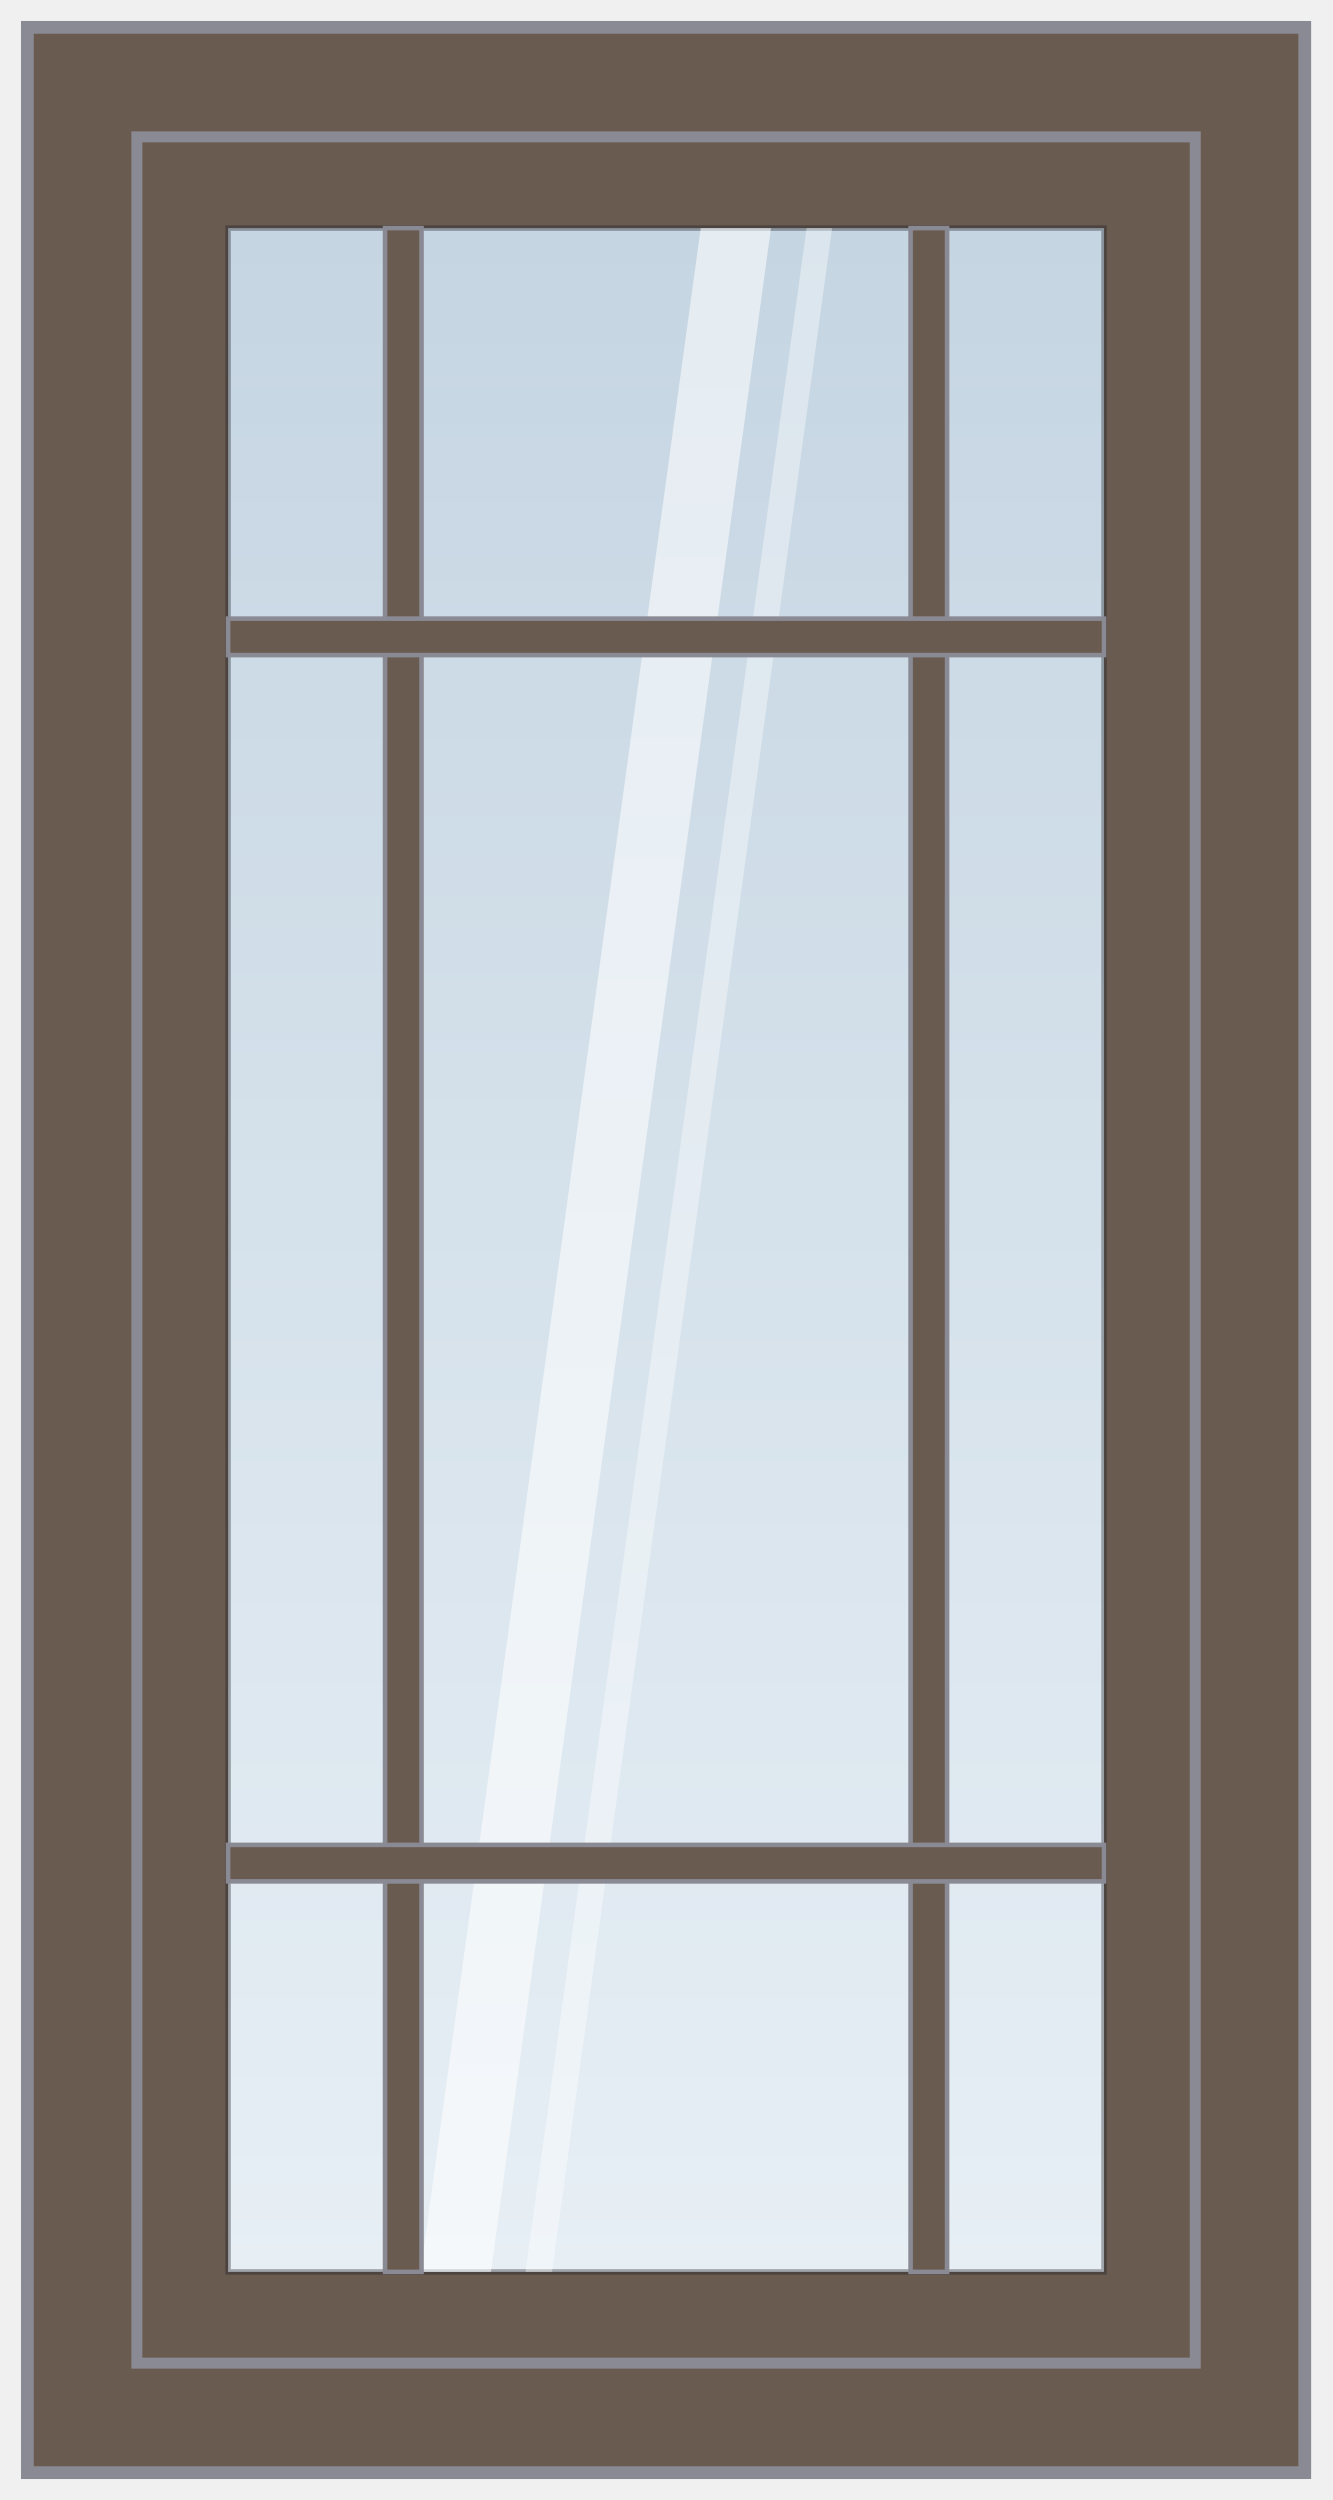
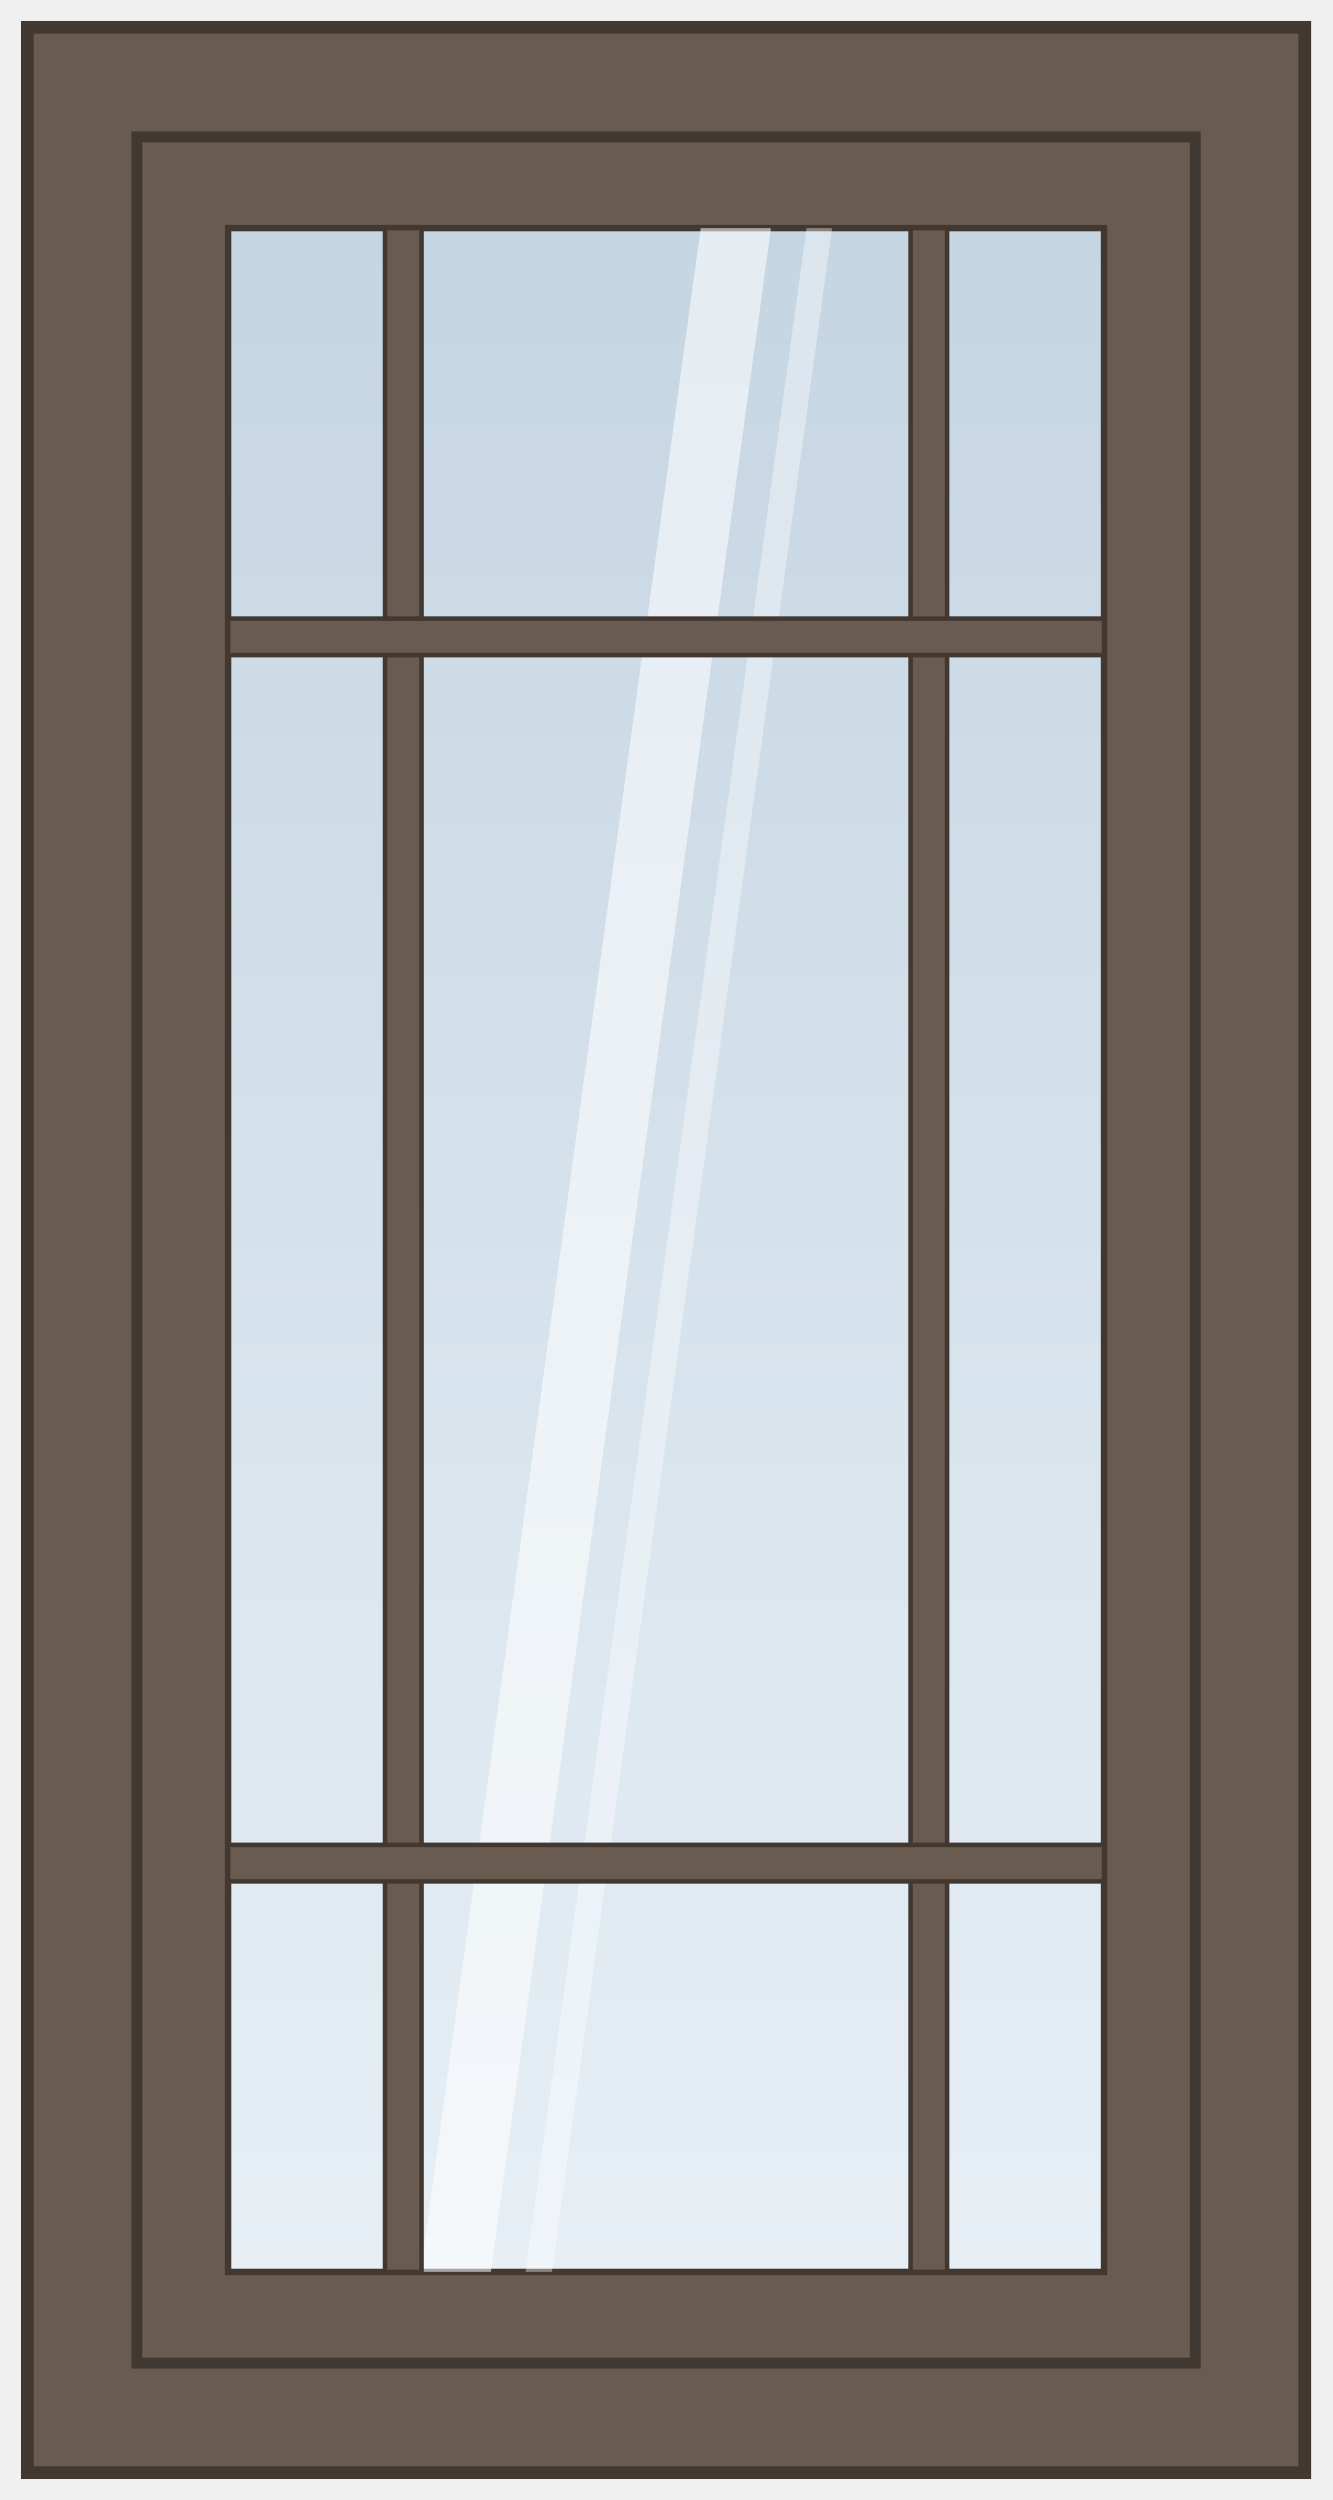
<svg xmlns="http://www.w3.org/2000/svg" viewBox="127.0 63.0 146.0 274.0" width="292" height="548" role="img">
  <defs>
    <linearGradient id="gl" x1="0" y1="0" x2="0" y2="1">
      <stop offset="0" stop-color="#C5D5E2" />
      <stop offset="1" stop-color="#E7EFF5" />
    </linearGradient>
    <pattern id="mesh" width="4" height="4" patternUnits="userSpaceOnUse">
      <rect width="4" height="4" fill="#B9C2CA" />
      <path d="M0 .5H4M.5 0V4" stroke="#19191D" stroke-opacity=".12" stroke-width="1" />
    </pattern>
    <pattern id="pine" width="14" height="14" patternUnits="userSpaceOnUse">
      <rect width="14" height="14" fill="#DFC195" />
      <path d="M3 0V14M9.5 0V14" stroke="#8C6030" stroke-opacity=".13" stroke-width="1" />
      <path d="M6 0V14" stroke="#FFFFFF" stroke-opacity=".12" stroke-width="1.4" />
    </pattern>
    <linearGradient id="shine" x1="0" y1="0" x2="1" y2="0">
      <stop offset="0" stop-color="#fff" stop-opacity="0" />
      <stop offset=".5" stop-color="#fff" stop-opacity=".75" />
      <stop offset="1" stop-color="#fff" stop-opacity="0" />
    </linearGradient>
  </defs>
-   <rect x="130.0" y="66.0" width="140.0" height="268.0" fill="#6A5B51" stroke="#8A8A94" stroke-width="1.4" />
-   <rect x="142.0" y="78.0" width="116.0" height="244.0" fill="url(#mesh)" stroke="#19191D" stroke-width="0.5" />
-   <polygon points="142.0,78.0 258.0,78.0 258.0,322.0 142.0,322.0" fill="#6A5B51" stroke="#8A8A94" stroke-width="1.2" />
-   <polygon points="152.0,88.0 248.0,88.0 248.0,312.0 152.0,312.0" fill="url(#gl)" stroke="#19191D" stroke-width="0.6" stroke-opacity=".35" />
+   <rect x="130.0" y="66.0" width="140.0" height="268.0" fill="#6A5B51" stroke="#423832" stroke-width="1.4" />
+   <rect x="142.0" y="78.0" width="116.0" height="244.0" fill="url(#mesh)" stroke="#423832" stroke-width="0.6" />
+   <polygon points="142.0,78.0 258.0,78.0 258.0,322.0 142.0,322.0" fill="#6A5B51" stroke="#423832" stroke-width="1.2" />
+   <polygon points="152.0,88.0 248.0,88.0 248.0,312.0 152.0,312.0" fill="url(#gl)" stroke="#423832" stroke-width="0.7" />
  <polygon points="173.1,312.0 180.8,312.0 211.5,88.0 203.8,88.0" fill="#fff" fill-opacity="0.55" />
  <polygon points="184.6,312.0 187.5,312.0 218.2,88.0 215.4,88.0" fill="#fff" fill-opacity="0.38" />
-   <polygon points="169.2,88.0 173.2,88.0 173.2,312.0 169.2,312.0" fill="#6A5B51" stroke="#8A8A94" stroke-width="0.5" />
-   <polygon points="226.8,88.0 230.8,88.0 230.8,312.0 226.8,312.0" fill="#6A5B51" stroke="#8A8A94" stroke-width="0.5" />
-   <polygon points="152.0,130.8 248.0,130.8 248.0,134.8 152.0,134.8" fill="#6A5B51" stroke="#8A8A94" stroke-width="0.5" />
-   <polygon points="152.0,265.2 248.0,265.2 248.0,269.2 152.0,269.2" fill="#6A5B51" stroke="#8A8A94" stroke-width="0.5" />
+   <polygon points="169.2,88.0 173.2,88.0 173.2,312.0 169.2,312.0" fill="#6A5B51" stroke="#423832" stroke-width="0.5" />
+   <polygon points="226.8,88.0 230.8,88.0 230.8,312.0 226.8,312.0" fill="#6A5B51" stroke="#423832" stroke-width="0.5" />
+   <polygon points="152.0,130.8 248.0,130.8 248.0,134.8 152.0,134.8" fill="#6A5B51" stroke="#423832" stroke-width="0.5" />
+   <polygon points="152.0,265.2 248.0,265.2 248.0,269.2 152.0,269.2" fill="#6A5B51" stroke="#423832" stroke-width="0.5" />
</svg>
